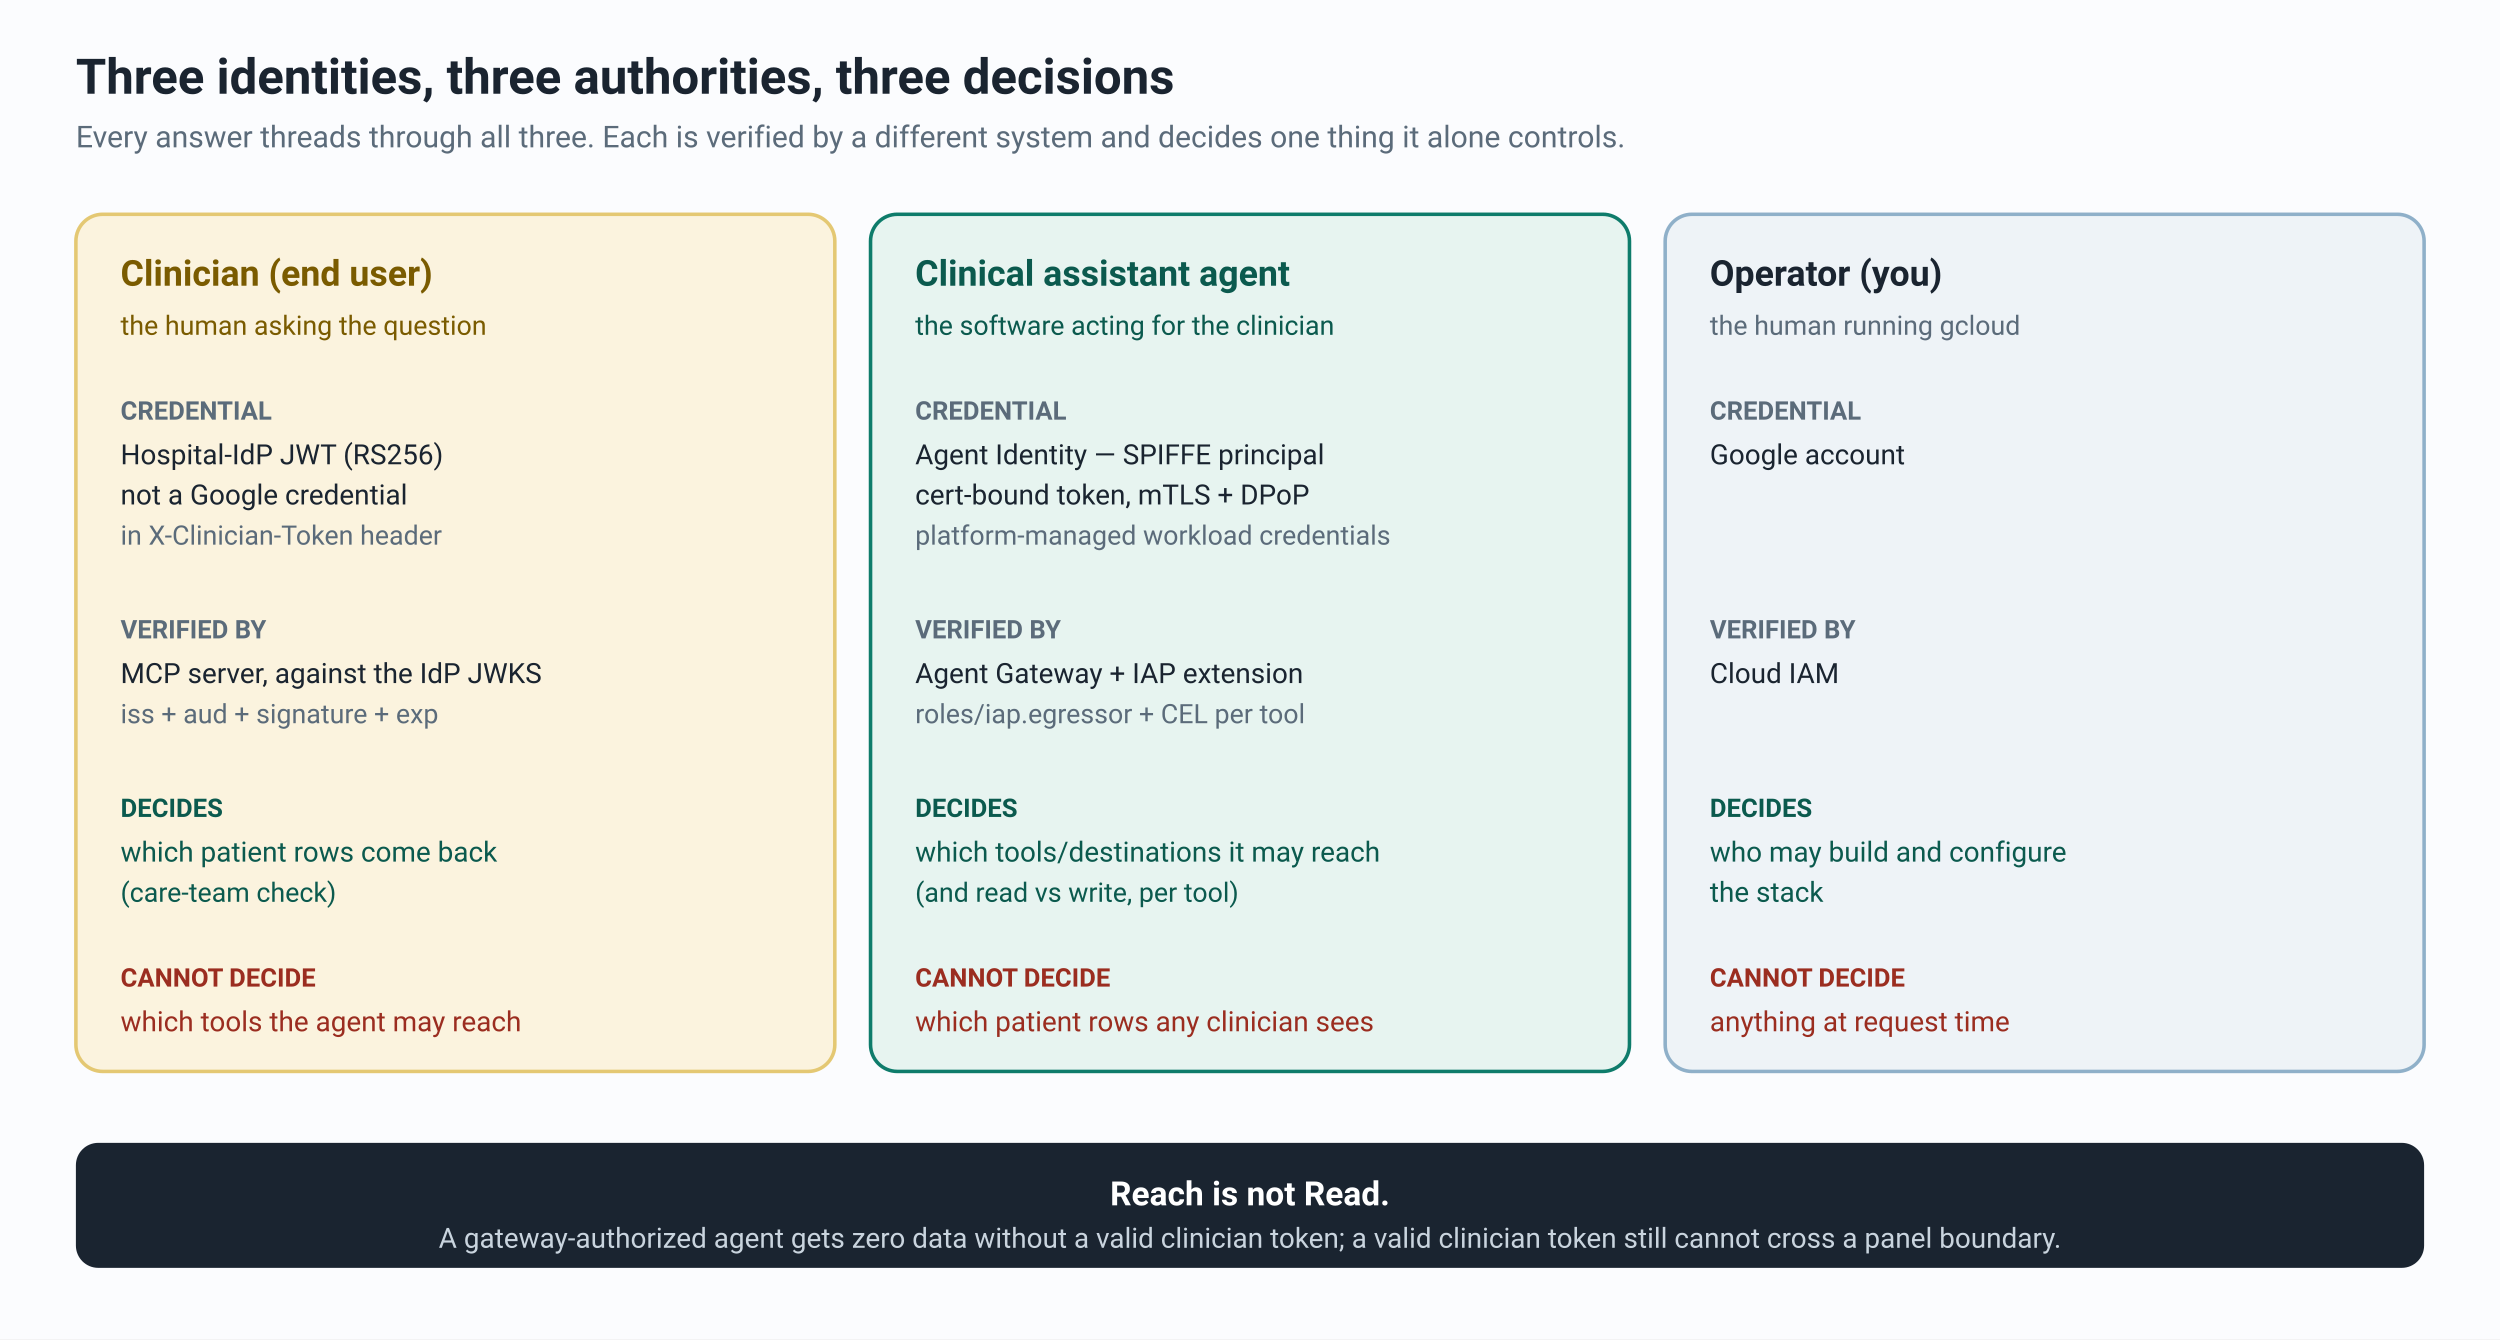
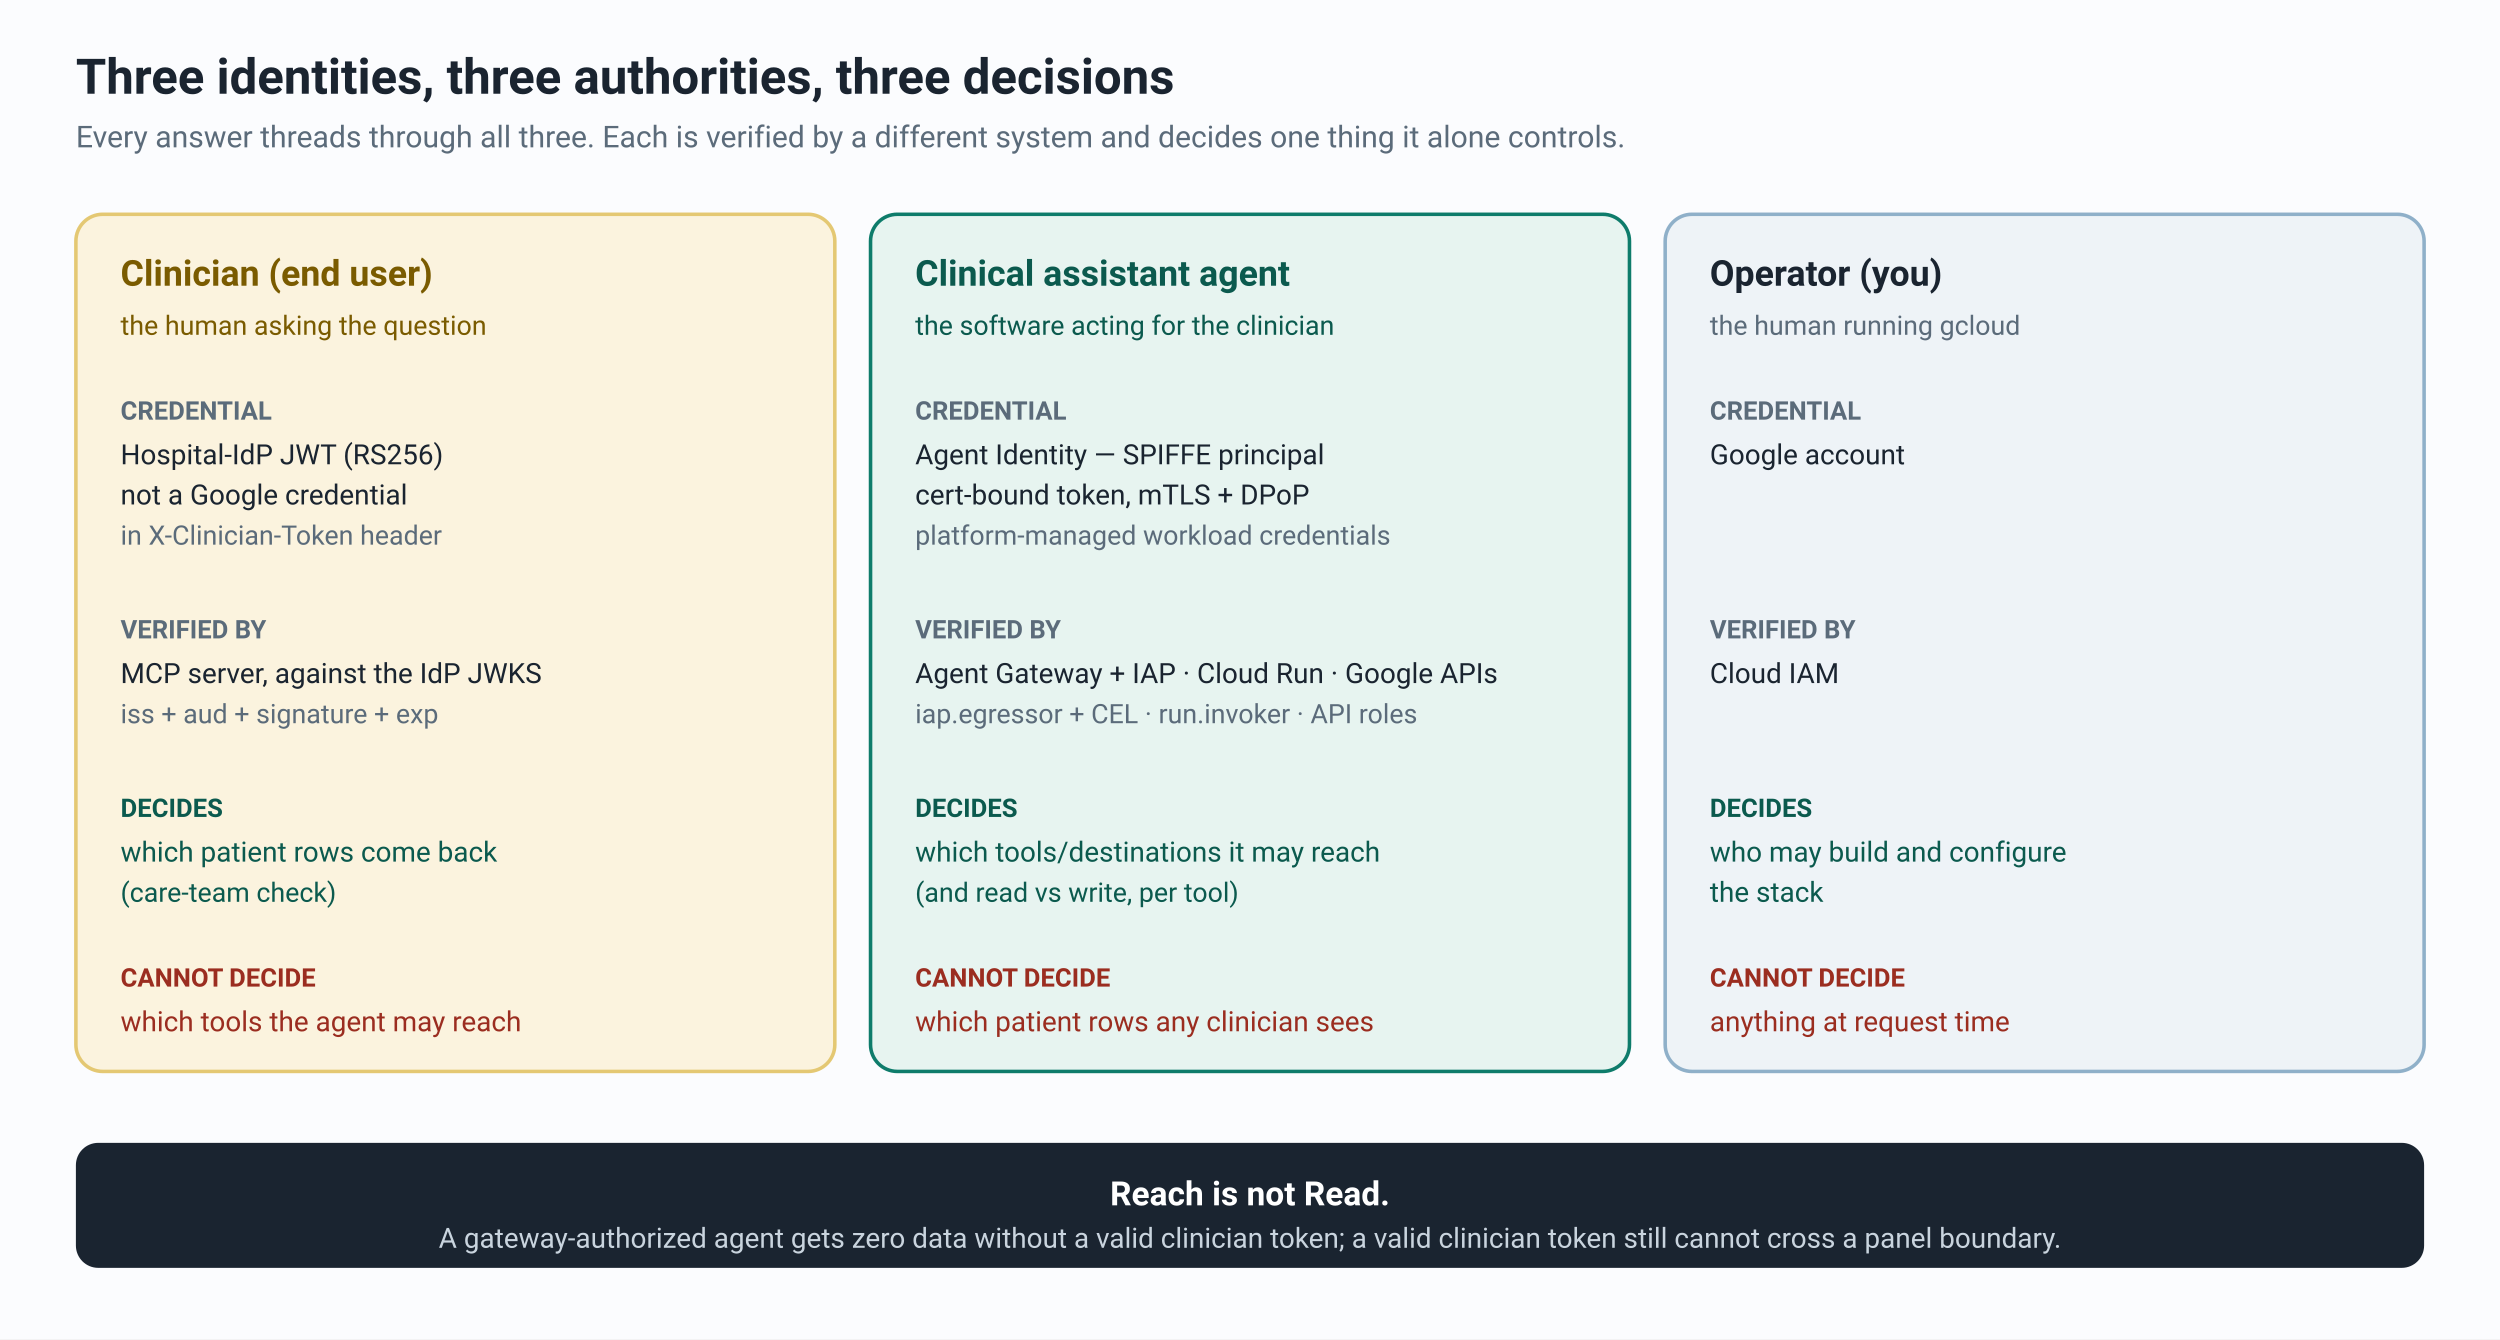
<svg xmlns="http://www.w3.org/2000/svg" viewBox="0 0 1120 600" font-family="'Segoe UI',Roboto,Helvetica,Arial,sans-serif">
  <rect x="0" y="0" width="1120" height="600" fill="#FBFCFE" />
  <text x="34" y="42" font-size="22" font-weight="700" fill="#1A2430">Three identities, three authorities, three decisions</text>
  <text x="34" y="66" font-size="13.5" fill="#5B6B7A">Every answer threads through all three. Each is verified by a different system and decides one thing it alone controls.</text>
  <rect x="34" y="96" width="340" height="384" rx="12" fill="#FBF3DE" stroke="#E4C873" stroke-width="1.6" />
  <text x="54" y="128" font-size="16" font-weight="700" fill="#7A5B00">Clinician (end user)</text>
  <text x="54" y="150" font-size="12" fill="#7A5B00">the human asking the question</text>
  <text x="54" y="188" font-size="11.5" font-weight="700" fill="#5B6B7A">CREDENTIAL</text>
  <text x="54" y="208" font-size="12.5" fill="#1A2430">Hospital-IdP JWT (RS256)</text>
  <text x="54" y="226" font-size="12.5" fill="#1A2430">not a Google credential</text>
  <text x="54" y="244" font-size="12" fill="#5B6B7A">in X-Clinician-Token header</text>
  <text x="54" y="286" font-size="11.5" font-weight="700" fill="#5B6B7A">VERIFIED BY</text>
  <text x="54" y="306" font-size="12.5" fill="#1A2430">MCP server, against the IdP JWKS</text>
  <text x="54" y="324" font-size="12" fill="#5B6B7A">iss + aud + signature + exp</text>
  <text x="54" y="366" font-size="11.5" font-weight="700" fill="#0B5A4E">DECIDES</text>
  <text x="54" y="386" font-size="12.5" fill="#0B5A4E">which patient rows come back</text>
  <text x="54" y="404" font-size="12" fill="#0B5A4E">(care-team check)</text>
  <text x="54" y="442" font-size="11.5" font-weight="700" fill="#9B2D20">CANNOT DECIDE</text>
  <text x="54" y="462" font-size="12.5" fill="#9B2D20">which tools the agent may reach</text>
  <rect x="390" y="96" width="340" height="384" rx="12" fill="#E7F4F0" stroke="#0E7C6B" stroke-width="1.6" />
  <text x="410" y="128" font-size="16" font-weight="700" fill="#0B5A4E">Clinical assistant agent</text>
  <text x="410" y="150" font-size="12" fill="#0B5A4E">the software acting for the clinician</text>
  <text x="410" y="188" font-size="11.5" font-weight="700" fill="#5B6B7A">CREDENTIAL</text>
  <text x="410" y="208" font-size="12.5" fill="#1A2430">Agent Identity — SPIFFE principal</text>
  <text x="410" y="226" font-size="12.5" fill="#1A2430">cert-bound token, mTLS + DPoP</text>
  <text x="410" y="244" font-size="12" fill="#5B6B7A">platform-managed workload credentials</text>
  <text x="410" y="286" font-size="11.5" font-weight="700" fill="#5B6B7A">VERIFIED BY</text>
-   <text x="410" y="306" font-size="12.5" fill="#1A2430">Agent Gateway + IAP extension</text>
-   <text x="410" y="324" font-size="12" fill="#5B6B7A">roles/iap.egressor + CEL per tool</text>
+   <text x="410" y="306" font-size="12.5" fill="#1A2430">Agent Gateway + IAP · Cloud Run · Google APIs</text>
+   <text x="410" y="324" font-size="12" fill="#5B6B7A">iap.egressor + CEL · run.invoker · API roles</text>
  <text x="410" y="366" font-size="11.5" font-weight="700" fill="#0B5A4E">DECIDES</text>
  <text x="410" y="386" font-size="12.5" fill="#0B5A4E">which tools/destinations it may reach</text>
  <text x="410" y="404" font-size="12" fill="#0B5A4E">(and read vs write, per tool)</text>
  <text x="410" y="442" font-size="11.5" font-weight="700" fill="#9B2D20">CANNOT DECIDE</text>
  <text x="410" y="462" font-size="12.5" fill="#9B2D20">which patient rows any clinician sees</text>
  <rect x="746" y="96" width="340" height="384" rx="12" fill="#EEF3F7" stroke="#8FB0C9" stroke-width="1.6" />
  <text x="766" y="128" font-size="16" font-weight="700" fill="#1A2430">Operator (you)</text>
  <text x="766" y="150" font-size="12" fill="#5B6B7A">the human running gcloud</text>
  <text x="766" y="188" font-size="11.5" font-weight="700" fill="#5B6B7A">CREDENTIAL</text>
  <text x="766" y="208" font-size="12.5" fill="#1A2430">Google account</text>
  <text x="766" y="286" font-size="11.5" font-weight="700" fill="#5B6B7A">VERIFIED BY</text>
  <text x="766" y="306" font-size="12.5" fill="#1A2430">Cloud IAM</text>
  <text x="766" y="366" font-size="11.5" font-weight="700" fill="#0B5A4E">DECIDES</text>
  <text x="766" y="386" font-size="12.5" fill="#0B5A4E">who may build and configure</text>
  <text x="766" y="404" font-size="12.5" fill="#0B5A4E">the stack</text>
  <text x="766" y="442" font-size="11.5" font-weight="700" fill="#9B2D20">CANNOT DECIDE</text>
  <text x="766" y="462" font-size="12.5" fill="#9B2D20">anything at request time</text>
  <rect x="34" y="512" width="1052" height="56" rx="10" fill="#1A2430" />
  <text x="560" y="540" text-anchor="middle" font-size="15" font-weight="700" fill="#FFFFFF">Reach is not Read.</text>
  <text x="560" y="559" text-anchor="middle" font-size="12.5" fill="#C9D4DE">A gateway-authorized agent gets zero data without a valid clinician token; a valid clinician token still cannot cross a panel boundary.</text>
</svg>
